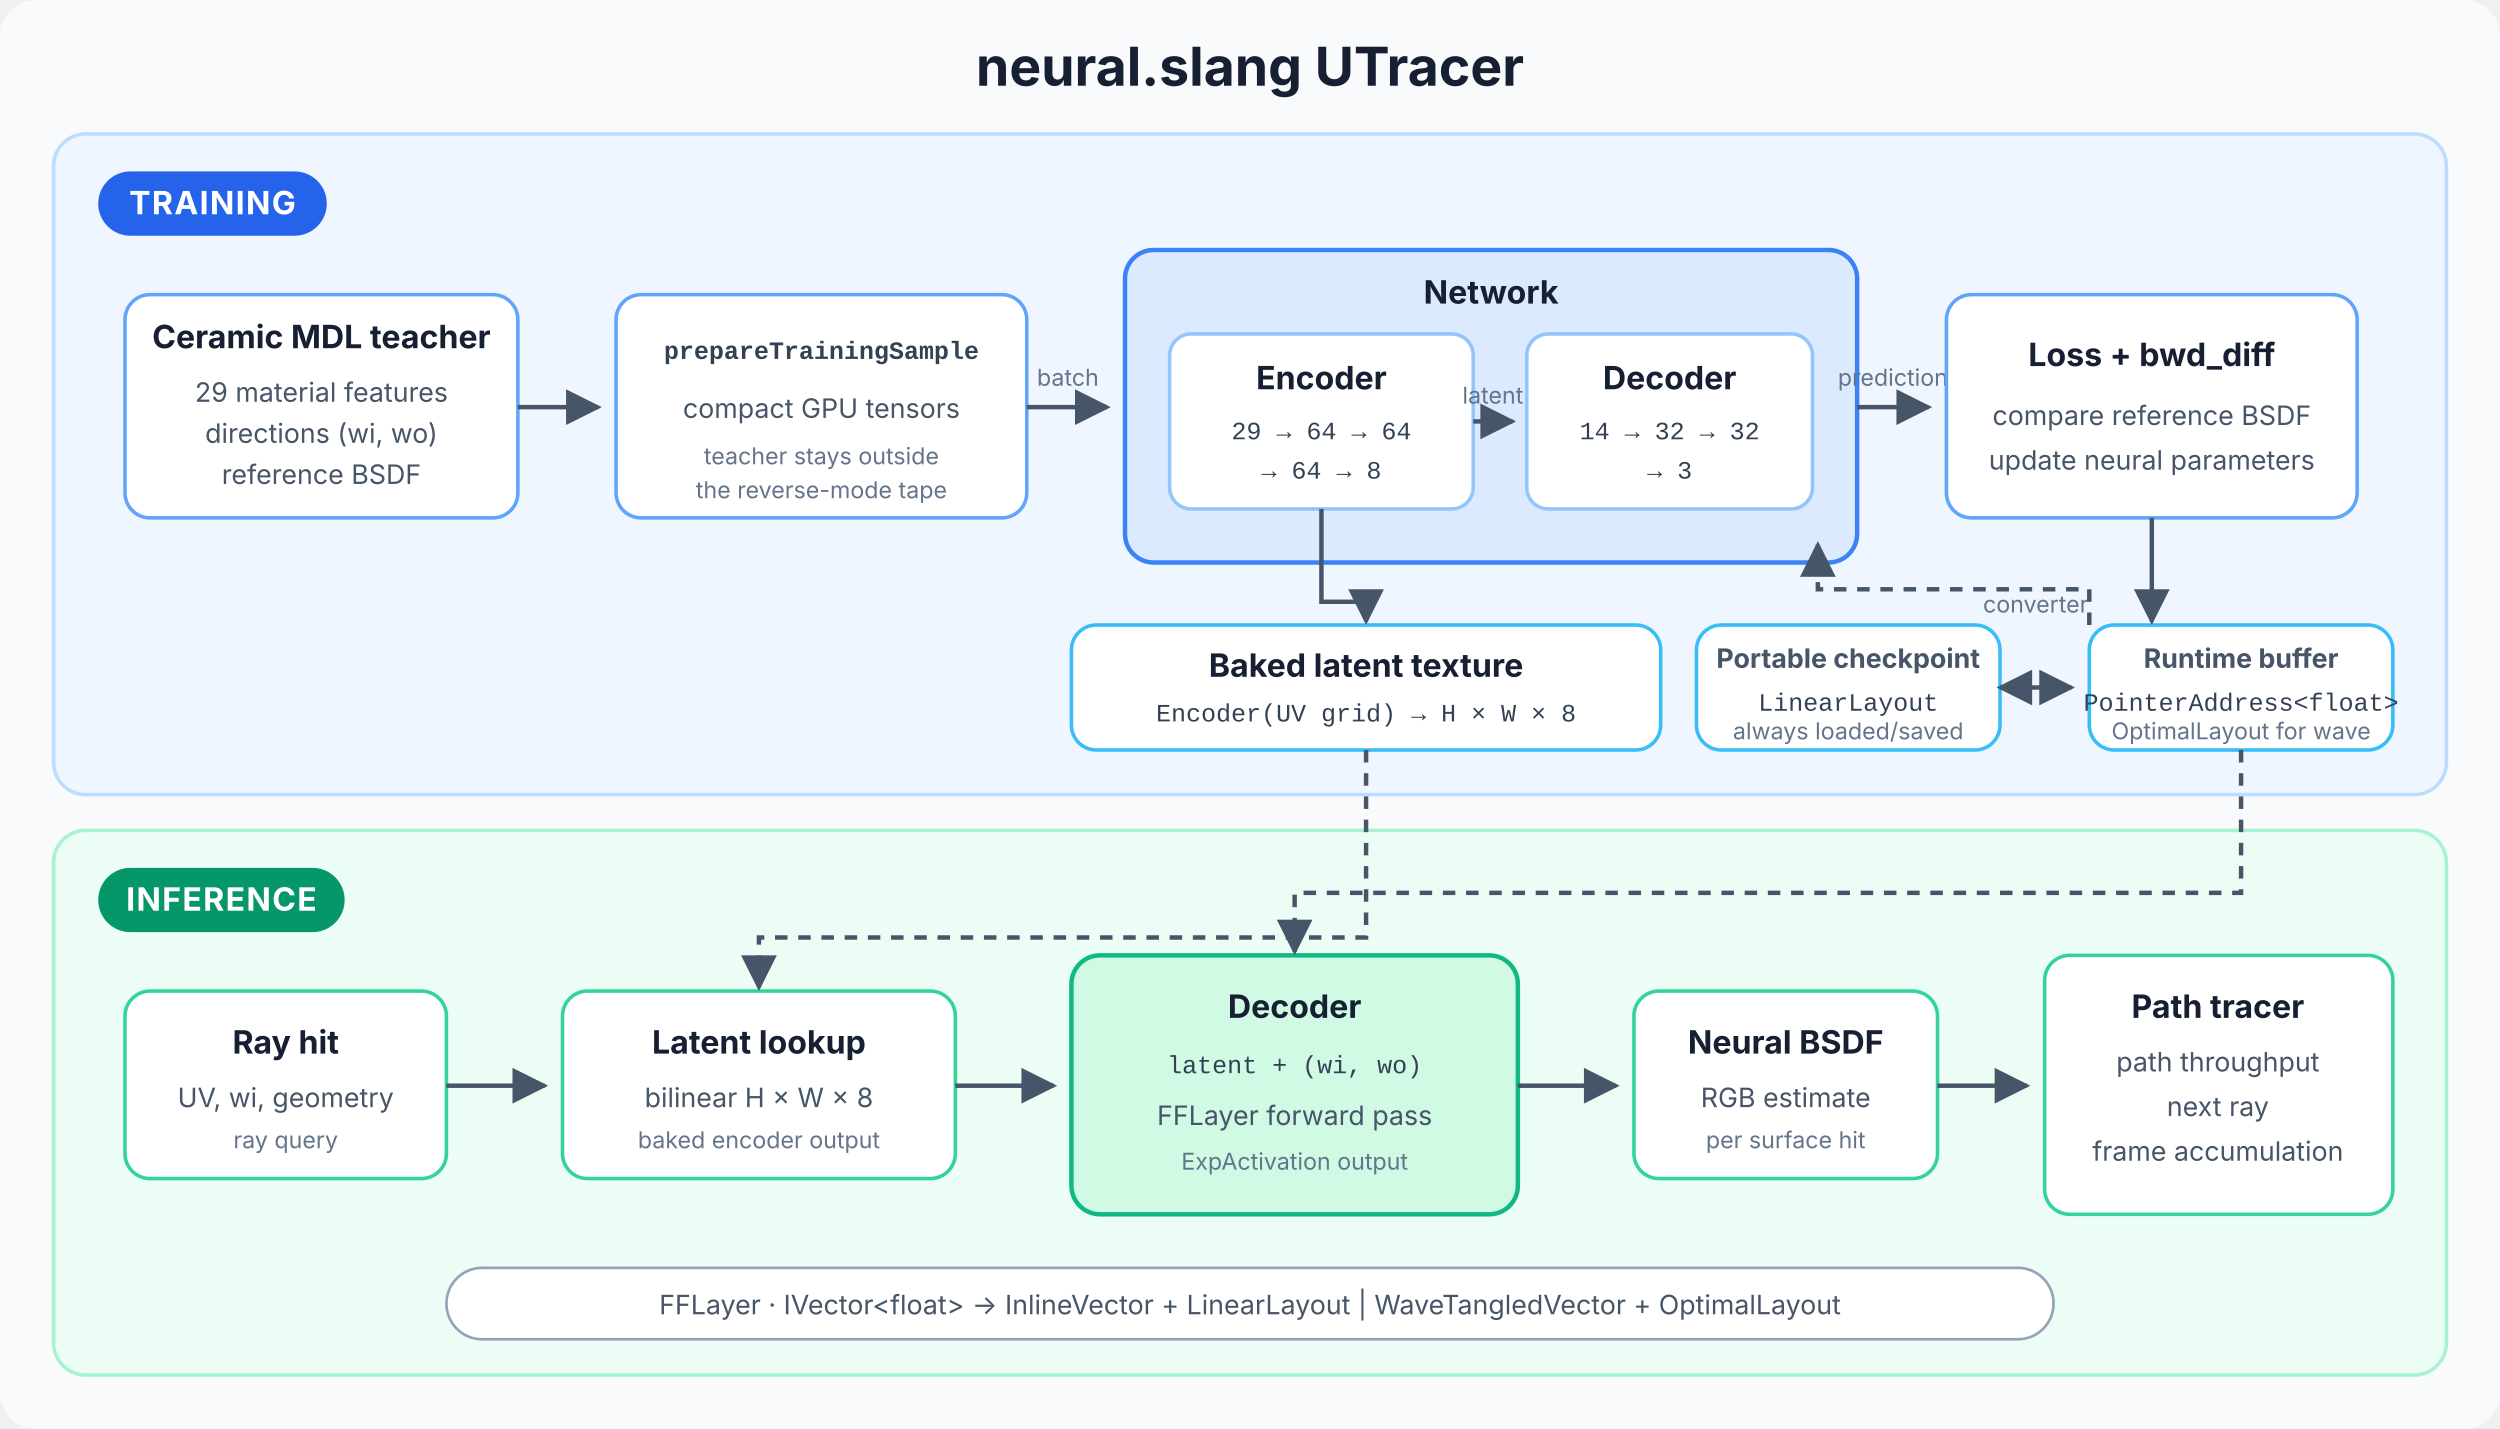
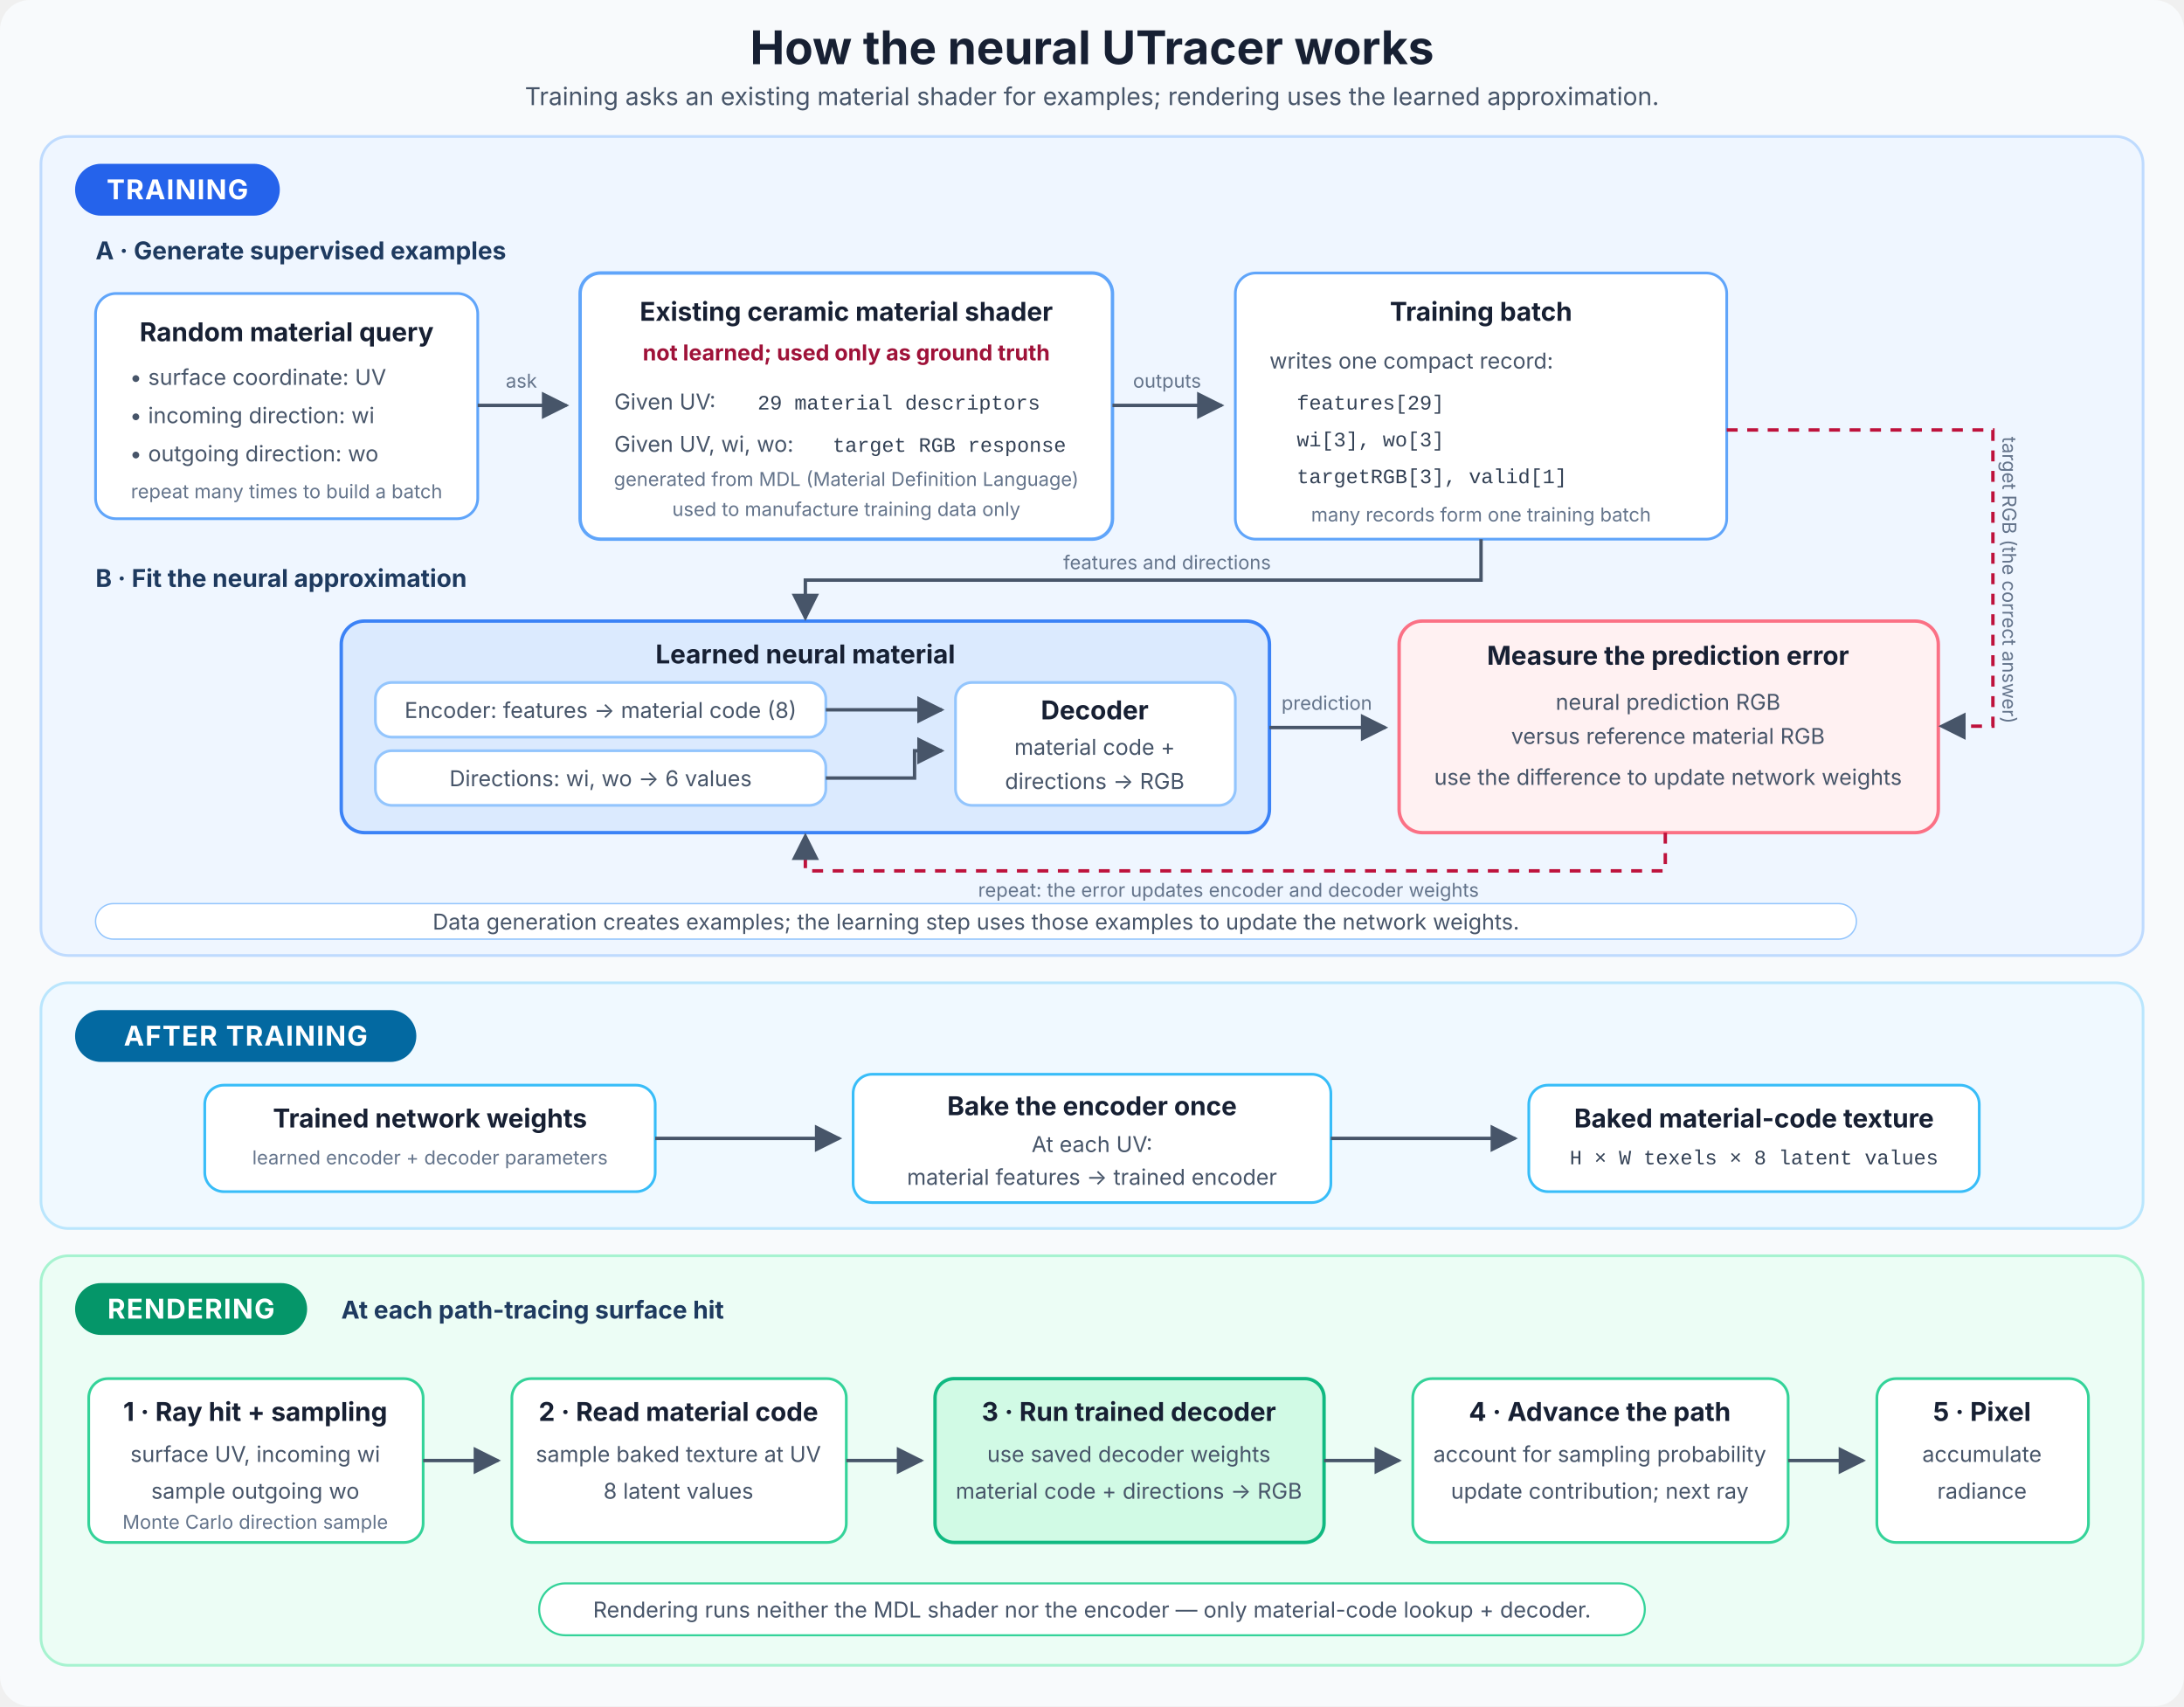
- <svg xmlns="http://www.w3.org/2000/svg" width="1400" height="800" viewBox="0 0 1400 800" role="img" aria-labelledby="title description">
+ <svg xmlns="http://www.w3.org/2000/svg" width="1600" height="1250" viewBox="0 0 1600 1250" role="img" aria-labelledby="title description">
  <defs>
    <marker id="arrow" viewBox="0 0 10 10" refX="9" refY="5" markerWidth="8" markerHeight="8" orient="auto-start-reverse">
      <path d="M 0 0 L 10 5 L 0 10 z" fill="#475569" />
    </marker>
    <style>
      text { font-family: Inter, ui-sans-serif, system-ui, -apple-system, BlinkMacSystemFont, "Segoe UI", sans-serif; fill: #172033; }
-       .title { font-size: 30px; font-weight: 700; }
-       .lane-title { font-size: 18px; font-weight: 700; fill: #ffffff; letter-spacing: 0.04em; }
-       .box-title { font-size: 18px; font-weight: 700; }
-       .box-text { font-size: 15px; fill: #475569; }
-       .small { font-size: 13px; fill: #64748b; }
-       .code { font-family: "SFMono-Regular", Consolas, "Liberation Mono", monospace; font-size: 14px; fill: #334155; }
-       .connector { fill: none; stroke: #475569; stroke-width: 2.5; marker-end: url(#arrow); }
-       .dashed { stroke-dasharray: 7 6; }
+       .title { font-size: 34px; font-weight: 750; }
+       .subtitle { font-size: 18px; fill: #475569; }
+       .panel-title { font-size: 20px; font-weight: 750; fill: #ffffff; letter-spacing: 0.04em; }
+       .section-title { font-size: 18px; font-weight: 750; fill: #1e3a5f; }
+       .box-title { font-size: 19px; font-weight: 750; }
+       .box-text { font-size: 16px; fill: #475569; }
+       .small { font-size: 14px; fill: #64748b; }
+       .code { font-family: "SFMono-Regular", Consolas, "Liberation Mono", monospace; font-size: 15px; fill: #334155; }
+       .emphasis { font-size: 16px; font-weight: 700; fill: #9f1239; }
+       .flow { fill: none; stroke: #475569; stroke-width: 2.5; marker-end: url(#arrow); }
+       .target-flow { fill: none; stroke: #be123c; stroke-width: 2.5; stroke-dasharray: 8 7; marker-end: url(#arrow); }
+       .artifact-flow { fill: none; stroke: #0369a1; stroke-width: 2.5; stroke-dasharray: 8 7; marker-end: url(#arrow); }
    </style>
  </defs>
-   <rect width="1400" height="800" rx="20" fill="#f8fafc" />
-   <text class="title" x="700" y="48" text-anchor="middle">neural.slang UTracer</text>
-   <rect x="30" y="75" width="1340" height="370" rx="18" fill="#eff6ff" stroke="#bfdbfe" stroke-width="2" />
-   <rect x="55" y="96" width="128" height="36" rx="18" fill="#2563eb" />
-   <text class="lane-title" x="119" y="120" text-anchor="middle">TRAINING</text>
-   <rect x="70" y="165" width="220" height="125" rx="14" fill="#ffffff" stroke="#60a5fa" stroke-width="2" />
-   <text class="box-title" x="180" y="195" text-anchor="middle">Ceramic MDL teacher</text>
-   <text class="box-text" x="180" y="225" text-anchor="middle">29 material features</text>
-   <text class="box-text" x="180" y="248" text-anchor="middle">directions (wi, wo)</text>
-   <text class="box-text" x="180" y="271" text-anchor="middle">reference BSDF</text>
-   <path class="connector" d="M 290 228 H 335" />
-   <rect x="345" y="165" width="230" height="125" rx="14" fill="#ffffff" stroke="#60a5fa" stroke-width="2" />
-   <text class="box-title code" x="460" y="201" text-anchor="middle">prepareTrainingSample</text>
-   <text class="box-text" x="460" y="234" text-anchor="middle">compact GPU tensors</text>
-   <text class="small" x="460" y="260" text-anchor="middle">teacher stays outside</text>
-   <text class="small" x="460" y="279" text-anchor="middle">the reverse-mode tape</text>
-   <path class="connector" d="M 575 228 H 620" />
-   <text class="small" x="598" y="216" text-anchor="middle">batch</text>
-   <rect x="630" y="140" width="410" height="175" rx="16" fill="#dbeafe" stroke="#3b82f6" stroke-width="2.5" />
-   <text class="box-title" x="835" y="170" text-anchor="middle">Network</text>
-   <rect x="655" y="187" width="170" height="98" rx="12" fill="#ffffff" stroke="#93c5fd" stroke-width="2" />
-   <text class="box-title" x="740" y="218" text-anchor="middle">Encoder</text>
-   <text class="code" x="740" y="246" text-anchor="middle">29 → 64 → 64</text>
-   <text class="code" x="740" y="268" text-anchor="middle">→ 64 → 8</text>
-   <path class="connector" d="M 825 236 H 847" />
-   <text class="small" x="836" y="226" text-anchor="middle">latent</text>
-   <rect x="855" y="187" width="160" height="98" rx="12" fill="#ffffff" stroke="#93c5fd" stroke-width="2" />
-   <text class="box-title" x="935" y="218" text-anchor="middle">Decoder</text>
-   <text class="code" x="935" y="246" text-anchor="middle">14 → 32 → 32</text>
-   <text class="code" x="935" y="268" text-anchor="middle">→ 3</text>
-   <path class="connector" d="M 1040 228 H 1080" />
-   <text class="small" x="1060" y="216" text-anchor="middle">prediction</text>
-   <rect x="1090" y="165" width="230" height="125" rx="14" fill="#ffffff" stroke="#60a5fa" stroke-width="2" />
-   <text class="box-title" x="1205" y="205" text-anchor="middle">Loss + bwd_diff</text>
-   <text class="box-text" x="1205" y="238" text-anchor="middle">compare reference BSDF</text>
-   <text class="box-text" x="1205" y="263" text-anchor="middle">update neural parameters</text>
-   <rect x="600" y="350" width="330" height="70" rx="14" fill="#ffffff" stroke="#38bdf8" stroke-width="2" />
-   <text class="box-title" x="765" y="379" text-anchor="middle">Baked latent texture</text>
-   <text class="code" x="765" y="404" text-anchor="middle">Encoder(UV grid) → H × W × 8</text>
-   <path class="connector" d="M 740 285 V 337 H 765 V 348" />
-   <rect x="950" y="350" width="170" height="70" rx="14" fill="#ffffff" stroke="#38bdf8" stroke-width="2" />
-   <text class="box-text" x="1035" y="374" text-anchor="middle" font-weight="700">Portable checkpoint</text>
-   <text class="code" x="1035" y="398" text-anchor="middle">LinearLayout</text>
-   <text class="small" x="1035" y="414" text-anchor="middle">always loaded/saved</text>
-   <path class="connector" d="M 1120 385 H 1160" marker-start="url(#arrow)" />
-   <text class="small" x="1140" y="343" text-anchor="middle">converter</text>
-   <rect x="1170" y="350" width="170" height="70" rx="14" fill="#ffffff" stroke="#38bdf8" stroke-width="2" />
-   <text class="box-text" x="1255" y="374" text-anchor="middle" font-weight="700">Runtime buffer</text>
-   <text class="code" x="1255" y="398" text-anchor="middle">PointerAddress&lt;float&gt;</text>
-   <text class="small" x="1255" y="414" text-anchor="middle">OptimalLayout for wave</text>
-   <path class="connector" d="M 1205 290 V 348" />
-   <path class="connector dashed" d="M 1170 350 V 330 H 1018 V 305" />
-   <rect x="30" y="465" width="1340" height="305" rx="18" fill="#ecfdf5" stroke="#a7f3d0" stroke-width="2" />
-   <rect x="55" y="486" width="138" height="36" rx="18" fill="#059669" />
-   <text class="lane-title" x="124" y="510" text-anchor="middle">INFERENCE</text>
-   <rect x="70" y="555" width="180" height="105" rx="14" fill="#ffffff" stroke="#34d399" stroke-width="2" />
-   <text class="box-title" x="160" y="590" text-anchor="middle">Ray hit</text>
-   <text class="box-text" x="160" y="620" text-anchor="middle">UV, wi, geometry</text>
-   <text class="small" x="160" y="643" text-anchor="middle">ray query</text>
-   <path class="connector" d="M 250 608 H 305" />
-   <rect x="315" y="555" width="220" height="105" rx="14" fill="#ffffff" stroke="#34d399" stroke-width="2" />
-   <text class="box-title" x="425" y="590" text-anchor="middle">Latent lookup</text>
-   <text class="box-text" x="425" y="620" text-anchor="middle">bilinear H × W × 8</text>
-   <text class="small" x="425" y="643" text-anchor="middle">baked encoder output</text>
-   <path class="connector dashed" d="M 765 420 V 525 H 425 V 553" />
-   <path class="connector" d="M 535 608 H 590" />
-   <rect x="600" y="535" width="250" height="145" rx="16" fill="#d1fae5" stroke="#10b981" stroke-width="2.5" />
-   <text class="box-title" x="725" y="570" text-anchor="middle">Decoder</text>
-   <text class="code" x="725" y="601" text-anchor="middle">latent + (wi, wo)</text>
-   <text class="box-text" x="725" y="630" text-anchor="middle">FFLayer forward pass</text>
-   <text class="small" x="725" y="655" text-anchor="middle">ExpActivation output</text>
-   <path class="connector dashed" d="M 1255 420 V 500 H 725 V 533" />
-   <path class="connector" d="M 850 608 H 905" />
-   <rect x="915" y="555" width="170" height="105" rx="14" fill="#ffffff" stroke="#34d399" stroke-width="2" />
-   <text class="box-title" x="1000" y="590" text-anchor="middle">Neural BSDF</text>
-   <text class="box-text" x="1000" y="620" text-anchor="middle">RGB estimate</text>
-   <text class="small" x="1000" y="643" text-anchor="middle">per surface hit</text>
-   <path class="connector" d="M 1085 608 H 1135" />
-   <rect x="1145" y="535" width="195" height="145" rx="14" fill="#ffffff" stroke="#34d399" stroke-width="2" />
-   <text class="box-title" x="1242" y="570" text-anchor="middle">Path tracer</text>
-   <text class="box-text" x="1242" y="600" text-anchor="middle">path throughput</text>
-   <text class="box-text" x="1242" y="625" text-anchor="middle">next ray</text>
-   <text class="box-text" x="1242" y="650" text-anchor="middle">frame accumulation</text>
-   <rect x="250" y="710" width="900" height="40" rx="20" fill="#ffffff" stroke="#94a3b8" stroke-width="1.5" />
-   <text class="box-text" x="700" y="736" text-anchor="middle">
-     FFLayer · IVector&lt;float&gt; → InlineVector + LinearLayout | WaveTangledVector + OptimalLayout
+   <rect width="1600" height="1250" rx="22" fill="#f8fafc" />
+   <text class="title" x="800" y="47" text-anchor="middle">How the neural UTracer works</text>
+   <text class="subtitle" x="800" y="77" text-anchor="middle">Training asks an existing material shader for examples; rendering uses the learned approximation.</text>
+   <rect x="30" y="100" width="1540" height="600" rx="20" fill="#eff6ff" stroke="#bfdbfe" stroke-width="2" />
+   <rect x="55" y="120" width="150" height="38" rx="19" fill="#2563eb" />
+   <text class="panel-title" x="130" y="146" text-anchor="middle">TRAINING</text>
+   <text class="section-title" x="70" y="190">A · Generate supervised examples</text>
+   <rect x="70" y="215" width="280" height="165" rx="15" fill="#ffffff" stroke="#60a5fa" stroke-width="2" />
+   <text class="box-title" x="210" y="250" text-anchor="middle">Random material query</text>
+   <text class="box-text" x="95" y="282">• surface coordinate: UV</text>
+   <text class="box-text" x="95" y="310">• incoming direction: wi</text>
+   <text class="box-text" x="95" y="338">• outgoing direction: wo</text>
+   <text class="small" x="210" y="365" text-anchor="middle">repeat many times to build a batch</text>
+   <path class="flow" d="M 350 297 H 415" />
+   <text class="small" x="382" y="284" text-anchor="middle">ask</text>
+   <rect x="425" y="200" width="390" height="195" rx="15" fill="#ffffff" stroke="#60a5fa" stroke-width="2.5" />
+   <text class="box-title" x="620" y="235" text-anchor="middle">Existing ceramic material shader</text>
+   <text class="emphasis" x="620" y="264" text-anchor="middle">not learned; used only as ground truth</text>
+   <text class="box-text" x="450" y="300">Given UV:</text>
+   <text class="code" x="555" y="300">29 material descriptors</text>
+   <text class="box-text" x="450" y="331">Given UV, wi, wo:</text>
+   <text class="code" x="610" y="331">target RGB response</text>
+   <text class="small" x="620" y="356" text-anchor="middle">generated from MDL (Material Definition Language)</text>
+   <text class="small" x="620" y="378" text-anchor="middle">used to manufacture training data only</text>
+   <path class="flow" d="M 815 297 H 895" />
+   <text class="small" x="855" y="284" text-anchor="middle">outputs</text>
+   <rect x="905" y="200" width="360" height="195" rx="15" fill="#ffffff" stroke="#60a5fa" stroke-width="2" />
+   <text class="box-title" x="1085" y="235" text-anchor="middle">Training batch</text>
+   <text class="box-text" x="930" y="270">writes one compact record:</text>
+   <text class="code" x="950" y="300">features[29]</text>
+   <text class="code" x="950" y="327">wi[3], wo[3]</text>
+   <text class="code" x="950" y="354">targetRGB[3], valid[1]</text>
+   <text class="small" x="1085" y="382" text-anchor="middle">many records form one training batch</text>
+   <text class="section-title" x="70" y="430">B · Fit the neural approximation</text>
+   <rect x="250" y="455" width="680" height="155" rx="17" fill="#dbeafe" stroke="#3b82f6" stroke-width="2.5" />
+   <text class="box-title" x="590" y="486" text-anchor="middle">Learned neural material</text>
+   <rect x="275" y="500" width="330" height="40" rx="12" fill="#ffffff" stroke="#93c5fd" stroke-width="2" />
+   <text class="box-text" x="440" y="526" text-anchor="middle">Encoder: features → material code (8)</text>
+   <rect x="275" y="550" width="330" height="40" rx="12" fill="#ffffff" stroke="#93c5fd" stroke-width="2" />
+   <text class="box-text" x="440" y="576" text-anchor="middle">Directions: wi, wo → 6 values</text>
+   <path class="flow" d="M 605 520 H 690" />
+   <path class="flow" d="M 605 570 H 670 V 550 H 690" />
+   <rect x="700" y="500" width="205" height="90" rx="12" fill="#ffffff" stroke="#93c5fd" stroke-width="2" />
+   <text class="box-title" x="802" y="527" text-anchor="middle">Decoder</text>
+   <text class="box-text" x="802" y="553" text-anchor="middle">material code +</text>
+   <text class="box-text" x="802" y="578" text-anchor="middle">directions → RGB</text>
+   <path class="flow" d="M 1085 395 V 425 H 590 V 453" />
+   <text class="small" x="855" y="417" text-anchor="middle">features and directions</text>
+   <path class="flow" d="M 930 533 H 1015" />
+   <text class="small" x="972" y="520" text-anchor="middle">prediction</text>
+   <rect x="1025" y="455" width="395" height="155" rx="17" fill="#fff1f2" stroke="#fb7185" stroke-width="2.5" />
+   <text class="box-title" x="1222" y="487" text-anchor="middle">Measure the prediction error</text>
+   <text class="box-text" x="1222" y="520" text-anchor="middle">neural prediction RGB</text>
+   <text class="box-text" x="1222" y="545" text-anchor="middle">versus reference material RGB</text>
+   <text class="box-text" x="1222" y="575" text-anchor="middle">use the difference to update network weights</text>
+   <path class="target-flow" d="M 1265 315 H 1460 V 532 H 1422" />
+   <text class="small" x="1467" y="425" transform="rotate(90 1467 425)" text-anchor="middle">target RGB (the correct answer)</text>
+   <path class="target-flow" d="M 1220 610 V 638 H 590 V 612" />
+   <text class="small" x="900" y="657" text-anchor="middle">repeat: the error updates encoder and decoder weights</text>
+   <rect x="70" y="662" width="1290" height="26" rx="13" fill="#ffffff" stroke="#93c5fd" />
+   <text class="box-text" x="715" y="681" text-anchor="middle">
+     Data generation creates examples; the learning step uses those examples to update the network weights.
+   </text>
+   <rect x="30" y="720" width="1540" height="180" rx="20" fill="#f0f9ff" stroke="#bae6fd" stroke-width="2" />
+   <rect x="55" y="740" width="250" height="38" rx="19" fill="#0369a1" />
+   <text class="panel-title" x="180" y="766" text-anchor="middle">AFTER TRAINING</text>
+   <rect x="150" y="795" width="330" height="78" rx="14" fill="#ffffff" stroke="#38bdf8" stroke-width="2" />
+   <text class="box-title" x="315" y="826" text-anchor="middle">Trained network weights</text>
+   <text class="small" x="315" y="853" text-anchor="middle">learned encoder + decoder parameters</text>
+   <path class="flow" d="M 480 834 H 615" />
+   <rect x="625" y="787" width="350" height="94" rx="14" fill="#ffffff" stroke="#38bdf8" stroke-width="2" />
+   <text class="box-title" x="800" y="817" text-anchor="middle">Bake the encoder once</text>
+   <text class="box-text" x="800" y="844" text-anchor="middle">At each UV:</text>
+   <text class="box-text" x="800" y="868" text-anchor="middle">material features → trained encoder</text>
+   <path class="flow" d="M 975 834 H 1110" />
+   <rect x="1120" y="795" width="330" height="78" rx="14" fill="#ffffff" stroke="#38bdf8" stroke-width="2" />
+   <text class="box-title" x="1285" y="826" text-anchor="middle">Baked material-code texture</text>
+   <text class="code" x="1285" y="853" text-anchor="middle">H × W texels × 8 latent values</text>
+   <rect x="30" y="920" width="1540" height="300" rx="20" fill="#ecfdf5" stroke="#a7f3d0" stroke-width="2" />
+   <rect x="55" y="940" width="170" height="38" rx="19" fill="#059669" />
+   <text class="panel-title" x="140" y="966" text-anchor="middle">RENDERING</text>
+   <text class="section-title" x="250" y="966">At each path-tracing surface hit</text>
+   <rect x="65" y="1010" width="245" height="120" rx="14" fill="#ffffff" stroke="#34d399" stroke-width="2" />
+   <text class="box-title" x="187" y="1041" text-anchor="middle">1 · Ray hit + sampling</text>
+   <text class="box-text" x="187" y="1071" text-anchor="middle">surface UV, incoming wi</text>
+   <text class="box-text" x="187" y="1098" text-anchor="middle">sample outgoing wo</text>
+   <text class="small" x="187" y="1120" text-anchor="middle">Monte Carlo direction sample</text>
+   <path class="flow" d="M 310 1070 H 365" />
+   <rect x="375" y="1010" width="245" height="120" rx="14" fill="#ffffff" stroke="#34d399" stroke-width="2" />
+   <text class="box-title" x="497" y="1041" text-anchor="middle">2 · Read material code</text>
+   <text class="box-text" x="497" y="1071" text-anchor="middle">sample baked texture at UV</text>
+   <text class="box-text" x="497" y="1098" text-anchor="middle">8 latent values</text>
+   <path class="flow" d="M 620 1070 H 675" />
+   <rect x="685" y="1010" width="285" height="120" rx="14" fill="#d1fae5" stroke="#10b981" stroke-width="2.5" />
+   <text class="box-title" x="827" y="1041" text-anchor="middle">3 · Run trained decoder</text>
+   <text class="box-text" x="827" y="1071" text-anchor="middle">use saved decoder weights</text>
+   <text class="box-text" x="827" y="1098" text-anchor="middle">material code + directions → RGB</text>
+   <path class="flow" d="M 970 1070 H 1025" />
+   <rect x="1035" y="1010" width="275" height="120" rx="14" fill="#ffffff" stroke="#34d399" stroke-width="2" />
+   <text class="box-title" x="1172" y="1041" text-anchor="middle">4 · Advance the path</text>
+   <text class="box-text" x="1172" y="1071" text-anchor="middle">account for sampling probability</text>
+   <text class="box-text" x="1172" y="1098" text-anchor="middle">update contribution; next ray</text>
+   <path class="flow" d="M 1310 1070 H 1365" />
+   <rect x="1375" y="1010" width="155" height="120" rx="14" fill="#ffffff" stroke="#34d399" stroke-width="2" />
+   <text class="box-title" x="1452" y="1041" text-anchor="middle">5 · Pixel</text>
+   <text class="box-text" x="1452" y="1071" text-anchor="middle">accumulate</text>
+   <text class="box-text" x="1452" y="1098" text-anchor="middle">radiance</text>
+   <rect x="395" y="1160" width="810" height="38" rx="19" fill="#ffffff" stroke="#34d399" stroke-width="1.5" />
+   <text class="box-text" x="800" y="1185" text-anchor="middle">
+     Rendering runs neither the MDL shader nor the encoder — only material-code lookup + decoder.
  </text>
</svg>
